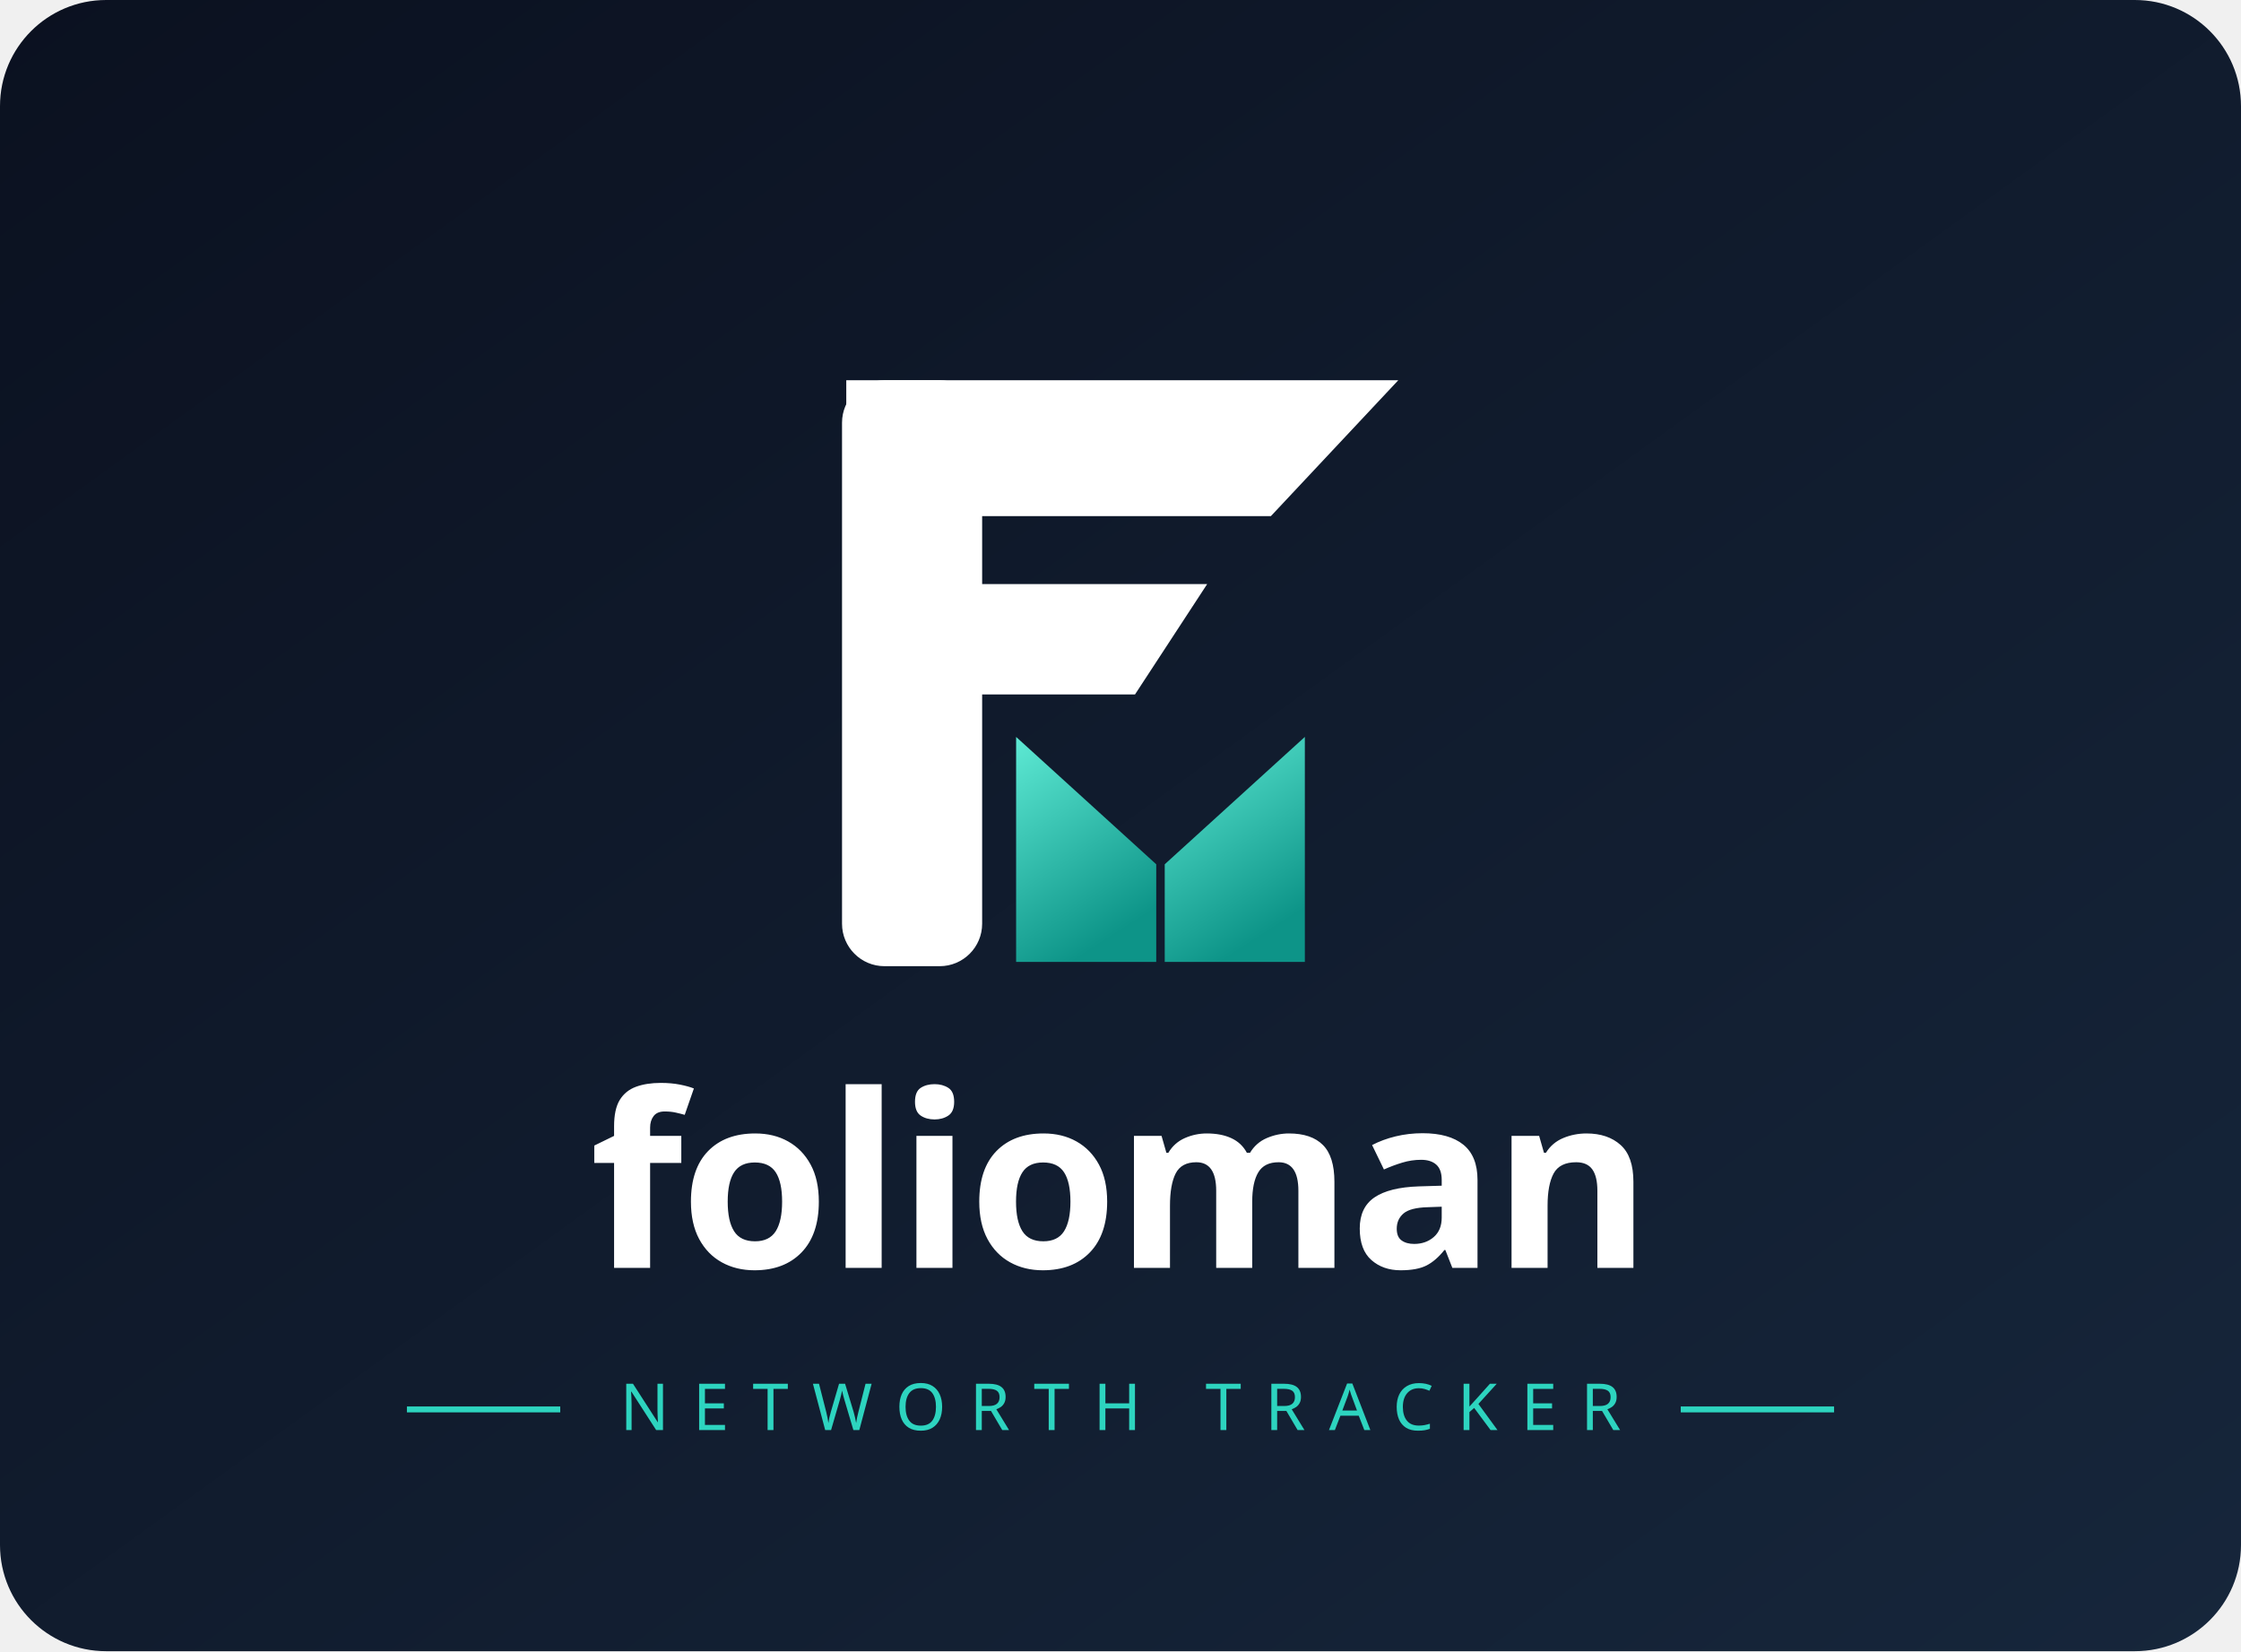
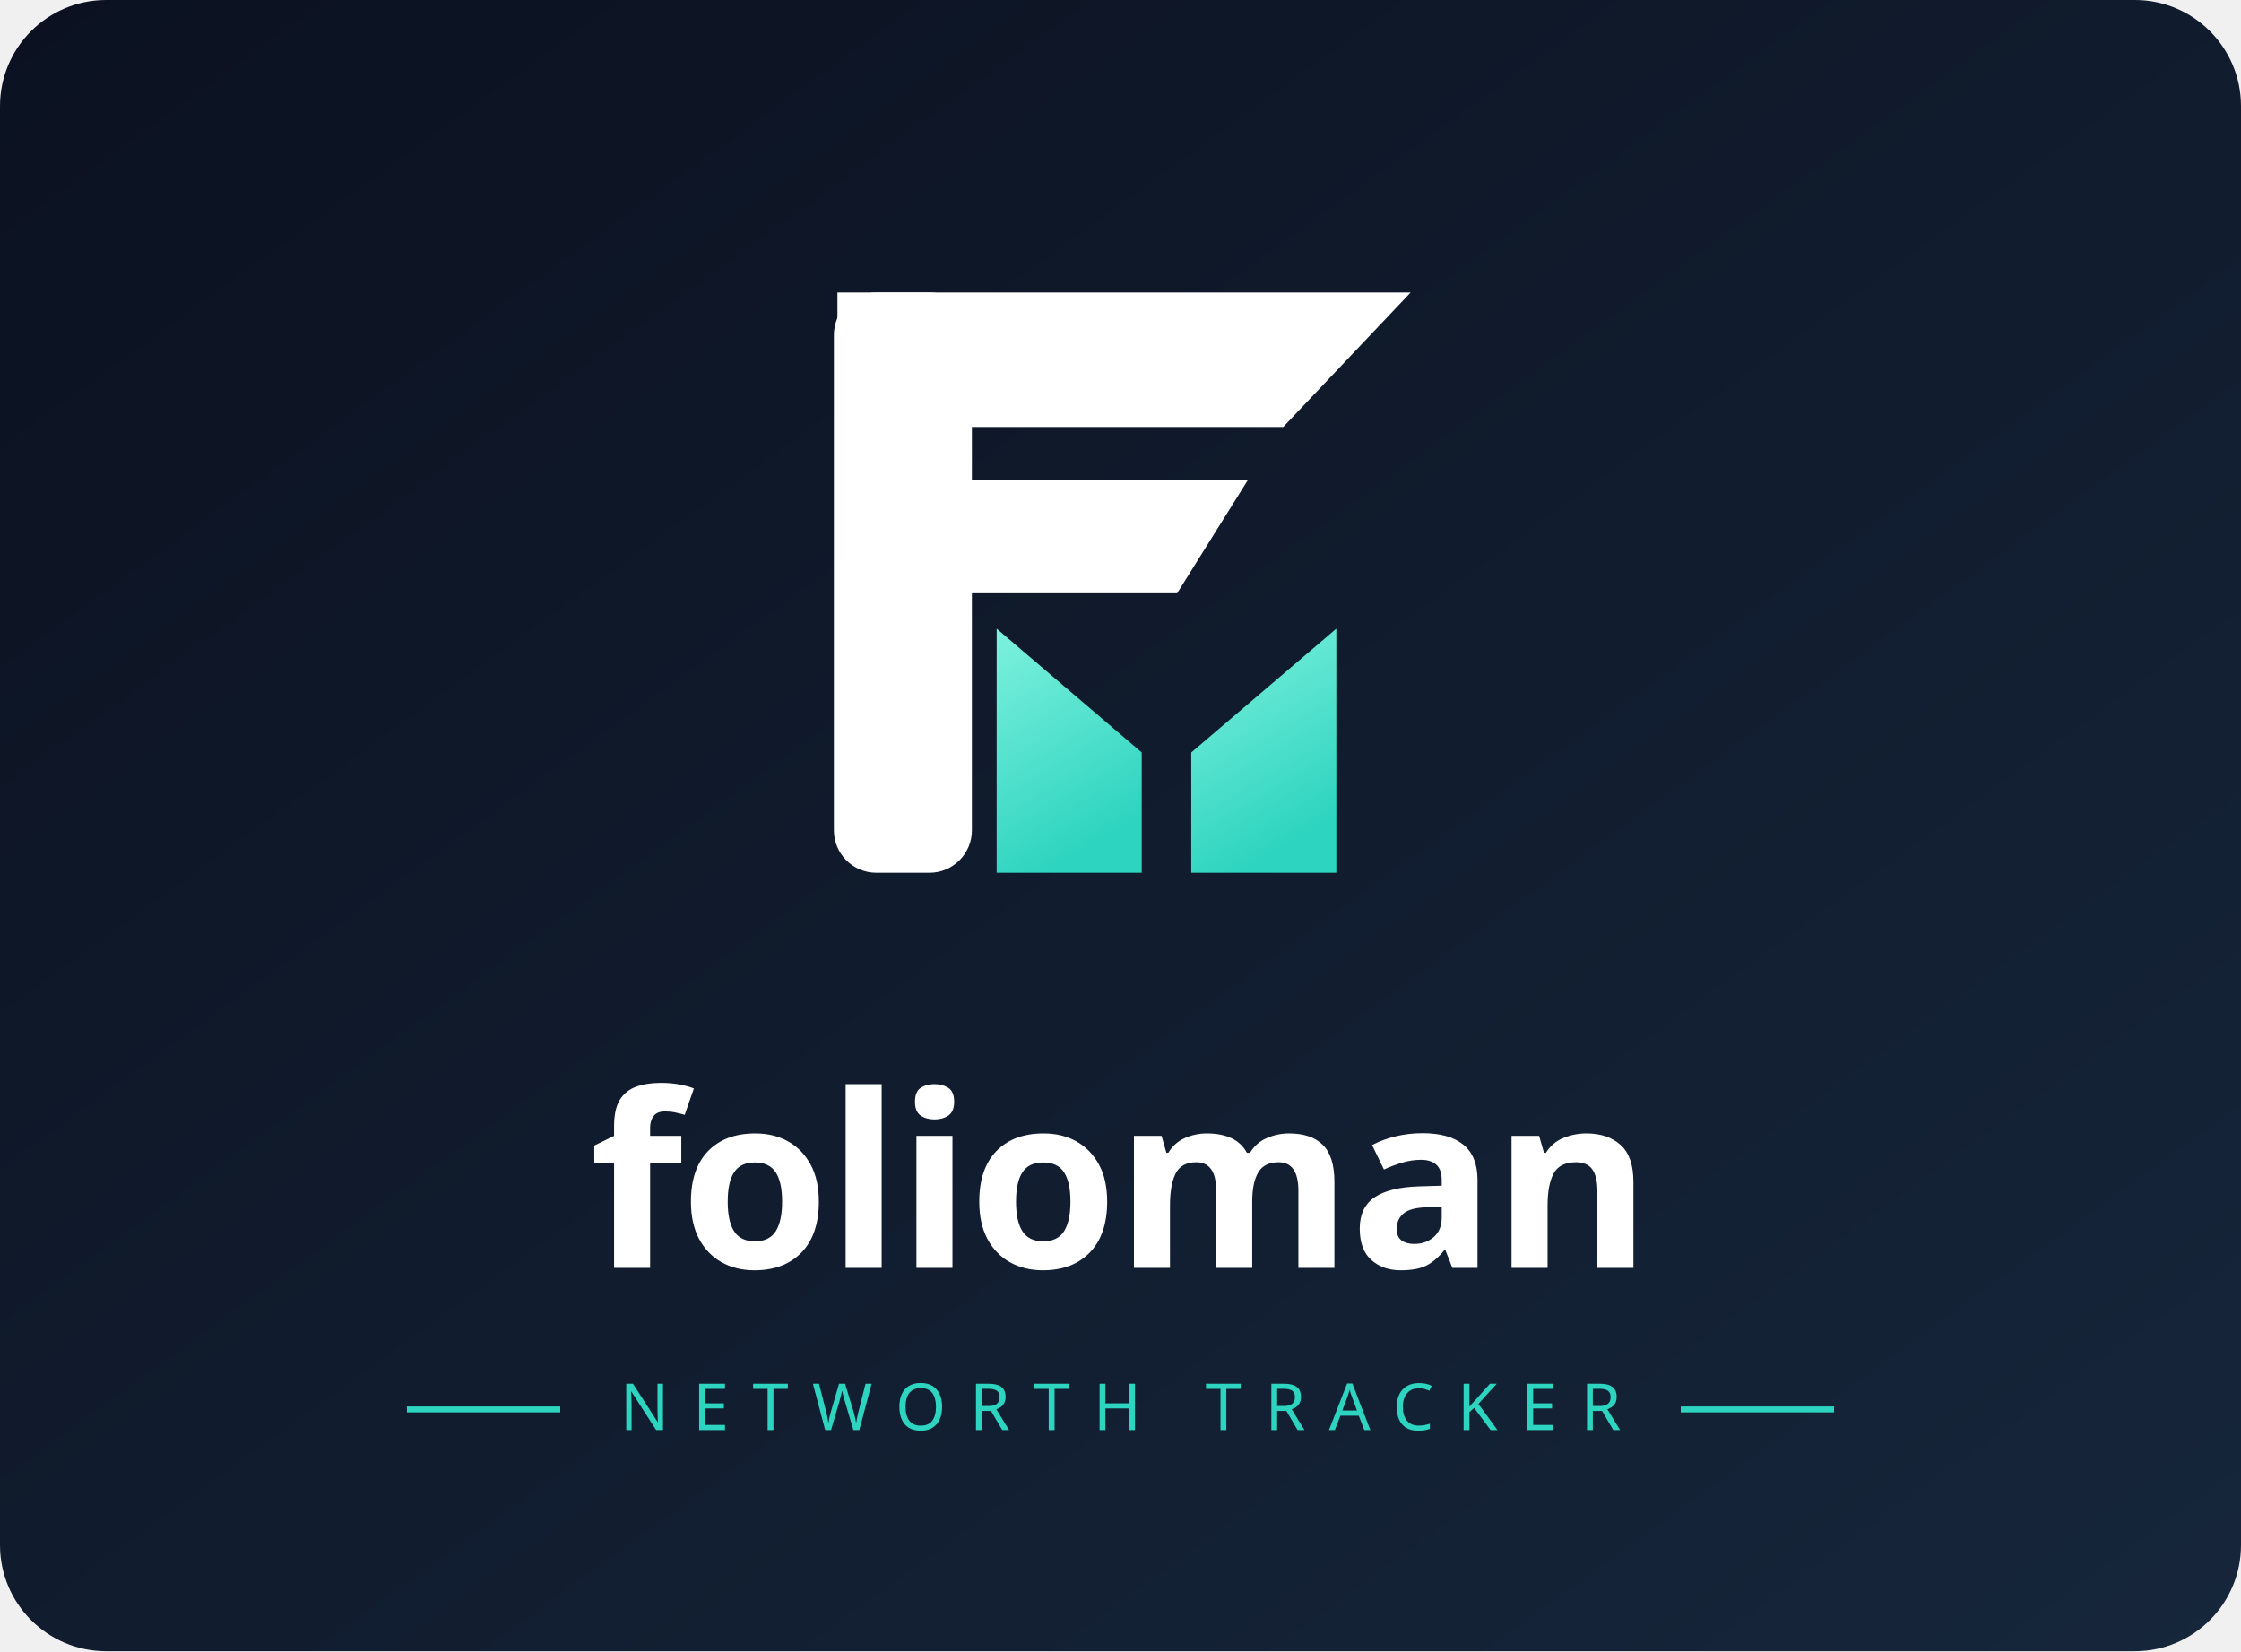
<svg xmlns="http://www.w3.org/2000/svg" width="760" height="560" viewBox="0 0 760 560" role="img" aria-label="Folioman — Networth Tracker">
  <defs>
    <linearGradient id="lk-bg" x1="0" y1="0" x2="1" y2="1">
      <stop offset="0" stop-color="#0B1120" />
      <stop offset="1" stop-color="#16263B" />
    </linearGradient>
-     <linearGradient id="lk-bars" x1="0" y1="0" x2="0.4" y2="1">
-       <stop offset="0" stop-color="#5EEAD4" />
-       <stop offset="1" stop-color="#0D9488" />
+     <linearGradient id="lk-bars" x1="0" y1="0" x2="0.35" y2="1">
+       <stop offset="0" stop-color="#7DF1DE" />
+       <stop offset="1" stop-color="#2DD4BF" />
    </linearGradient>
  </defs>
  <rect width="760" height="560" rx="36" fill="url(#lk-bg)" />
-   <g transform="translate(179,44) scale(0.72)">
+   <g transform="translate(212,44) scale(0.6)">
    <g fill="#ffffff">
-       <rect x="148" y="118" width="66" height="276" rx="20" />
-       <path d="M150 118 L410 118 L350 182 L150 182 Z" />
-       <path d="M150 214 L320 214 L286 266 L150 266 Z" />
+       <rect x="118" y="92" width="78" height="328" rx="24" />
+       <path d="M120 92 L444 92 L372 168 L120 168 Z" />
+       <path d="M120 198 L352 198 L312 262 L120 262 Z" />
    </g>
-     <path d="M230 392 L230 286 L296 346 L296 392 Z" fill="url(#lk-bars)" />
-     <path d="M300 392 L300 346 L366 286 L366 392 Z" fill="url(#lk-bars)" />
+     <path d="M210 420 L210 282 L292 352 L292 420 Z" fill="url(#lk-bars)" />
+     <path d="M320 420 L320 352 L402 282 L402 420 Z" fill="url(#lk-bars)" />
  </g>
  <text x="380" y="430" text-anchor="middle" font-family="'IBM Plex Sans',sans-serif" font-weight="600" font-size="82" letter-spacing="-1" fill="#ffffff">folioman</text>
  <line x1="138" y1="478" x2="190" y2="478" stroke="#2DD4BF" stroke-width="2" />
  <text x="380" y="485" text-anchor="middle" font-family="'IBM Plex Sans',sans-serif" font-weight="500" font-size="22" letter-spacing="8" fill="#2DD4BF">NETWORTH TRACKER</text>
  <line x1="570" y1="478" x2="622" y2="478" stroke="#2DD4BF" stroke-width="2" />
</svg>
